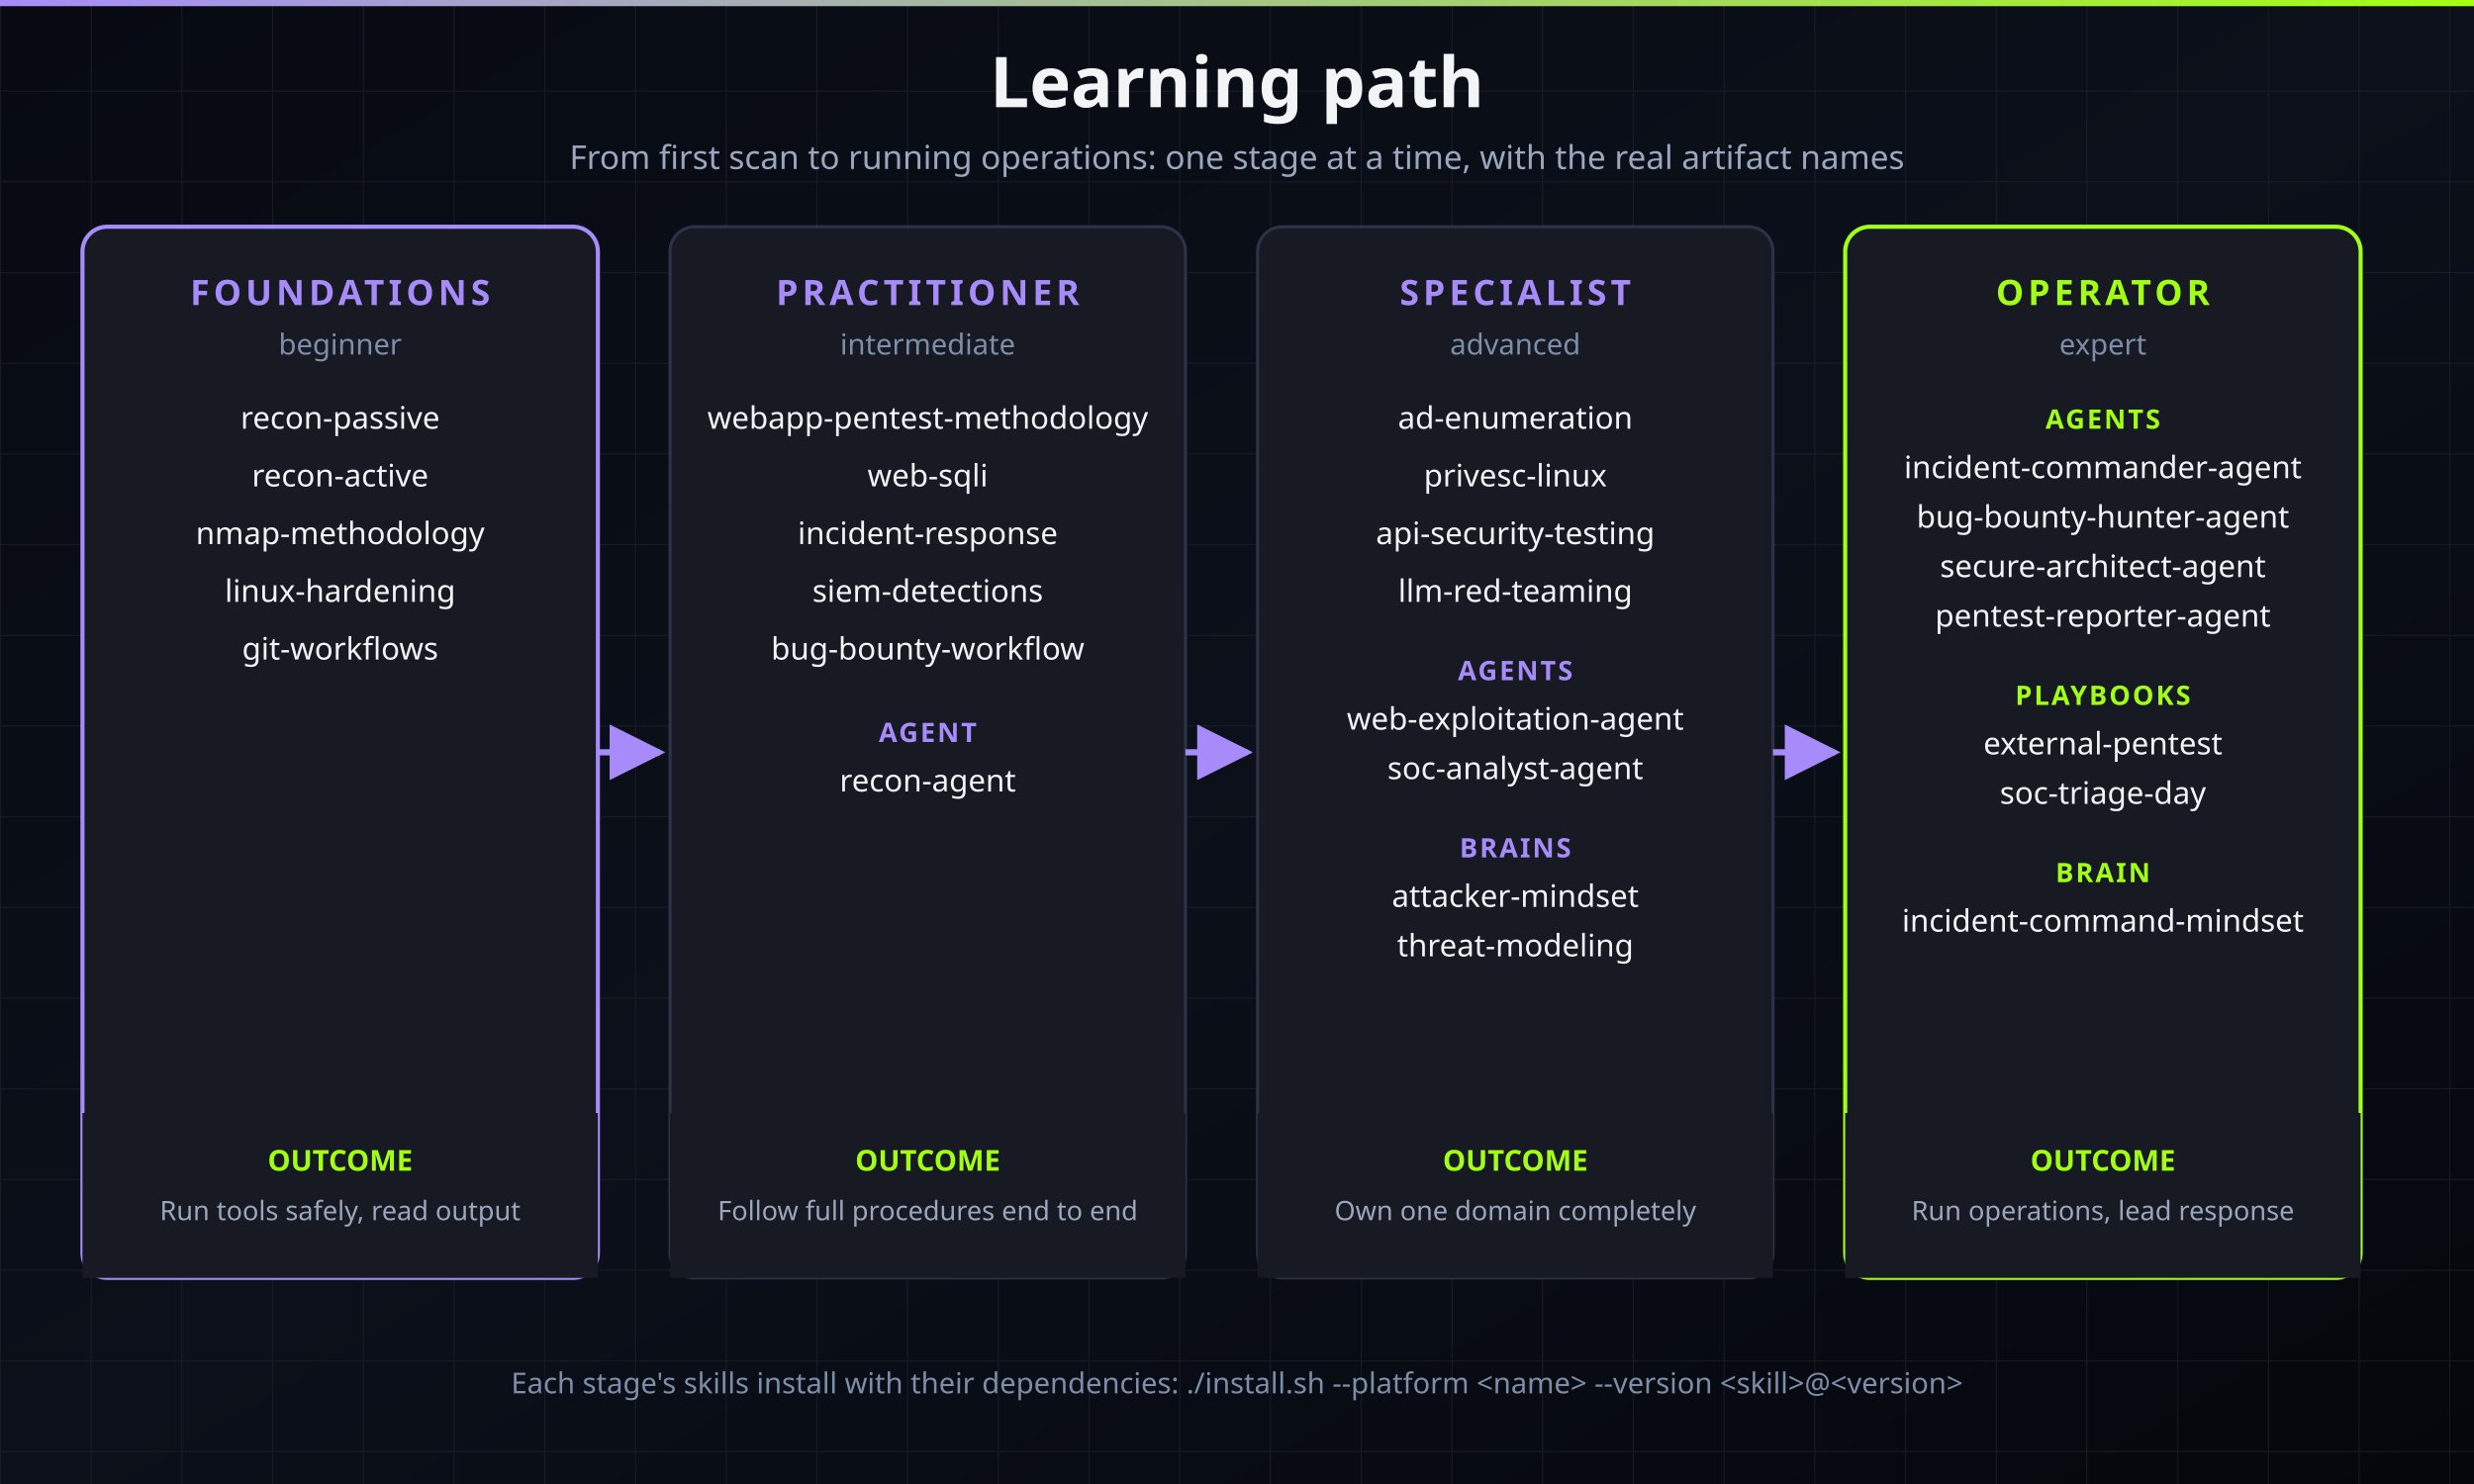
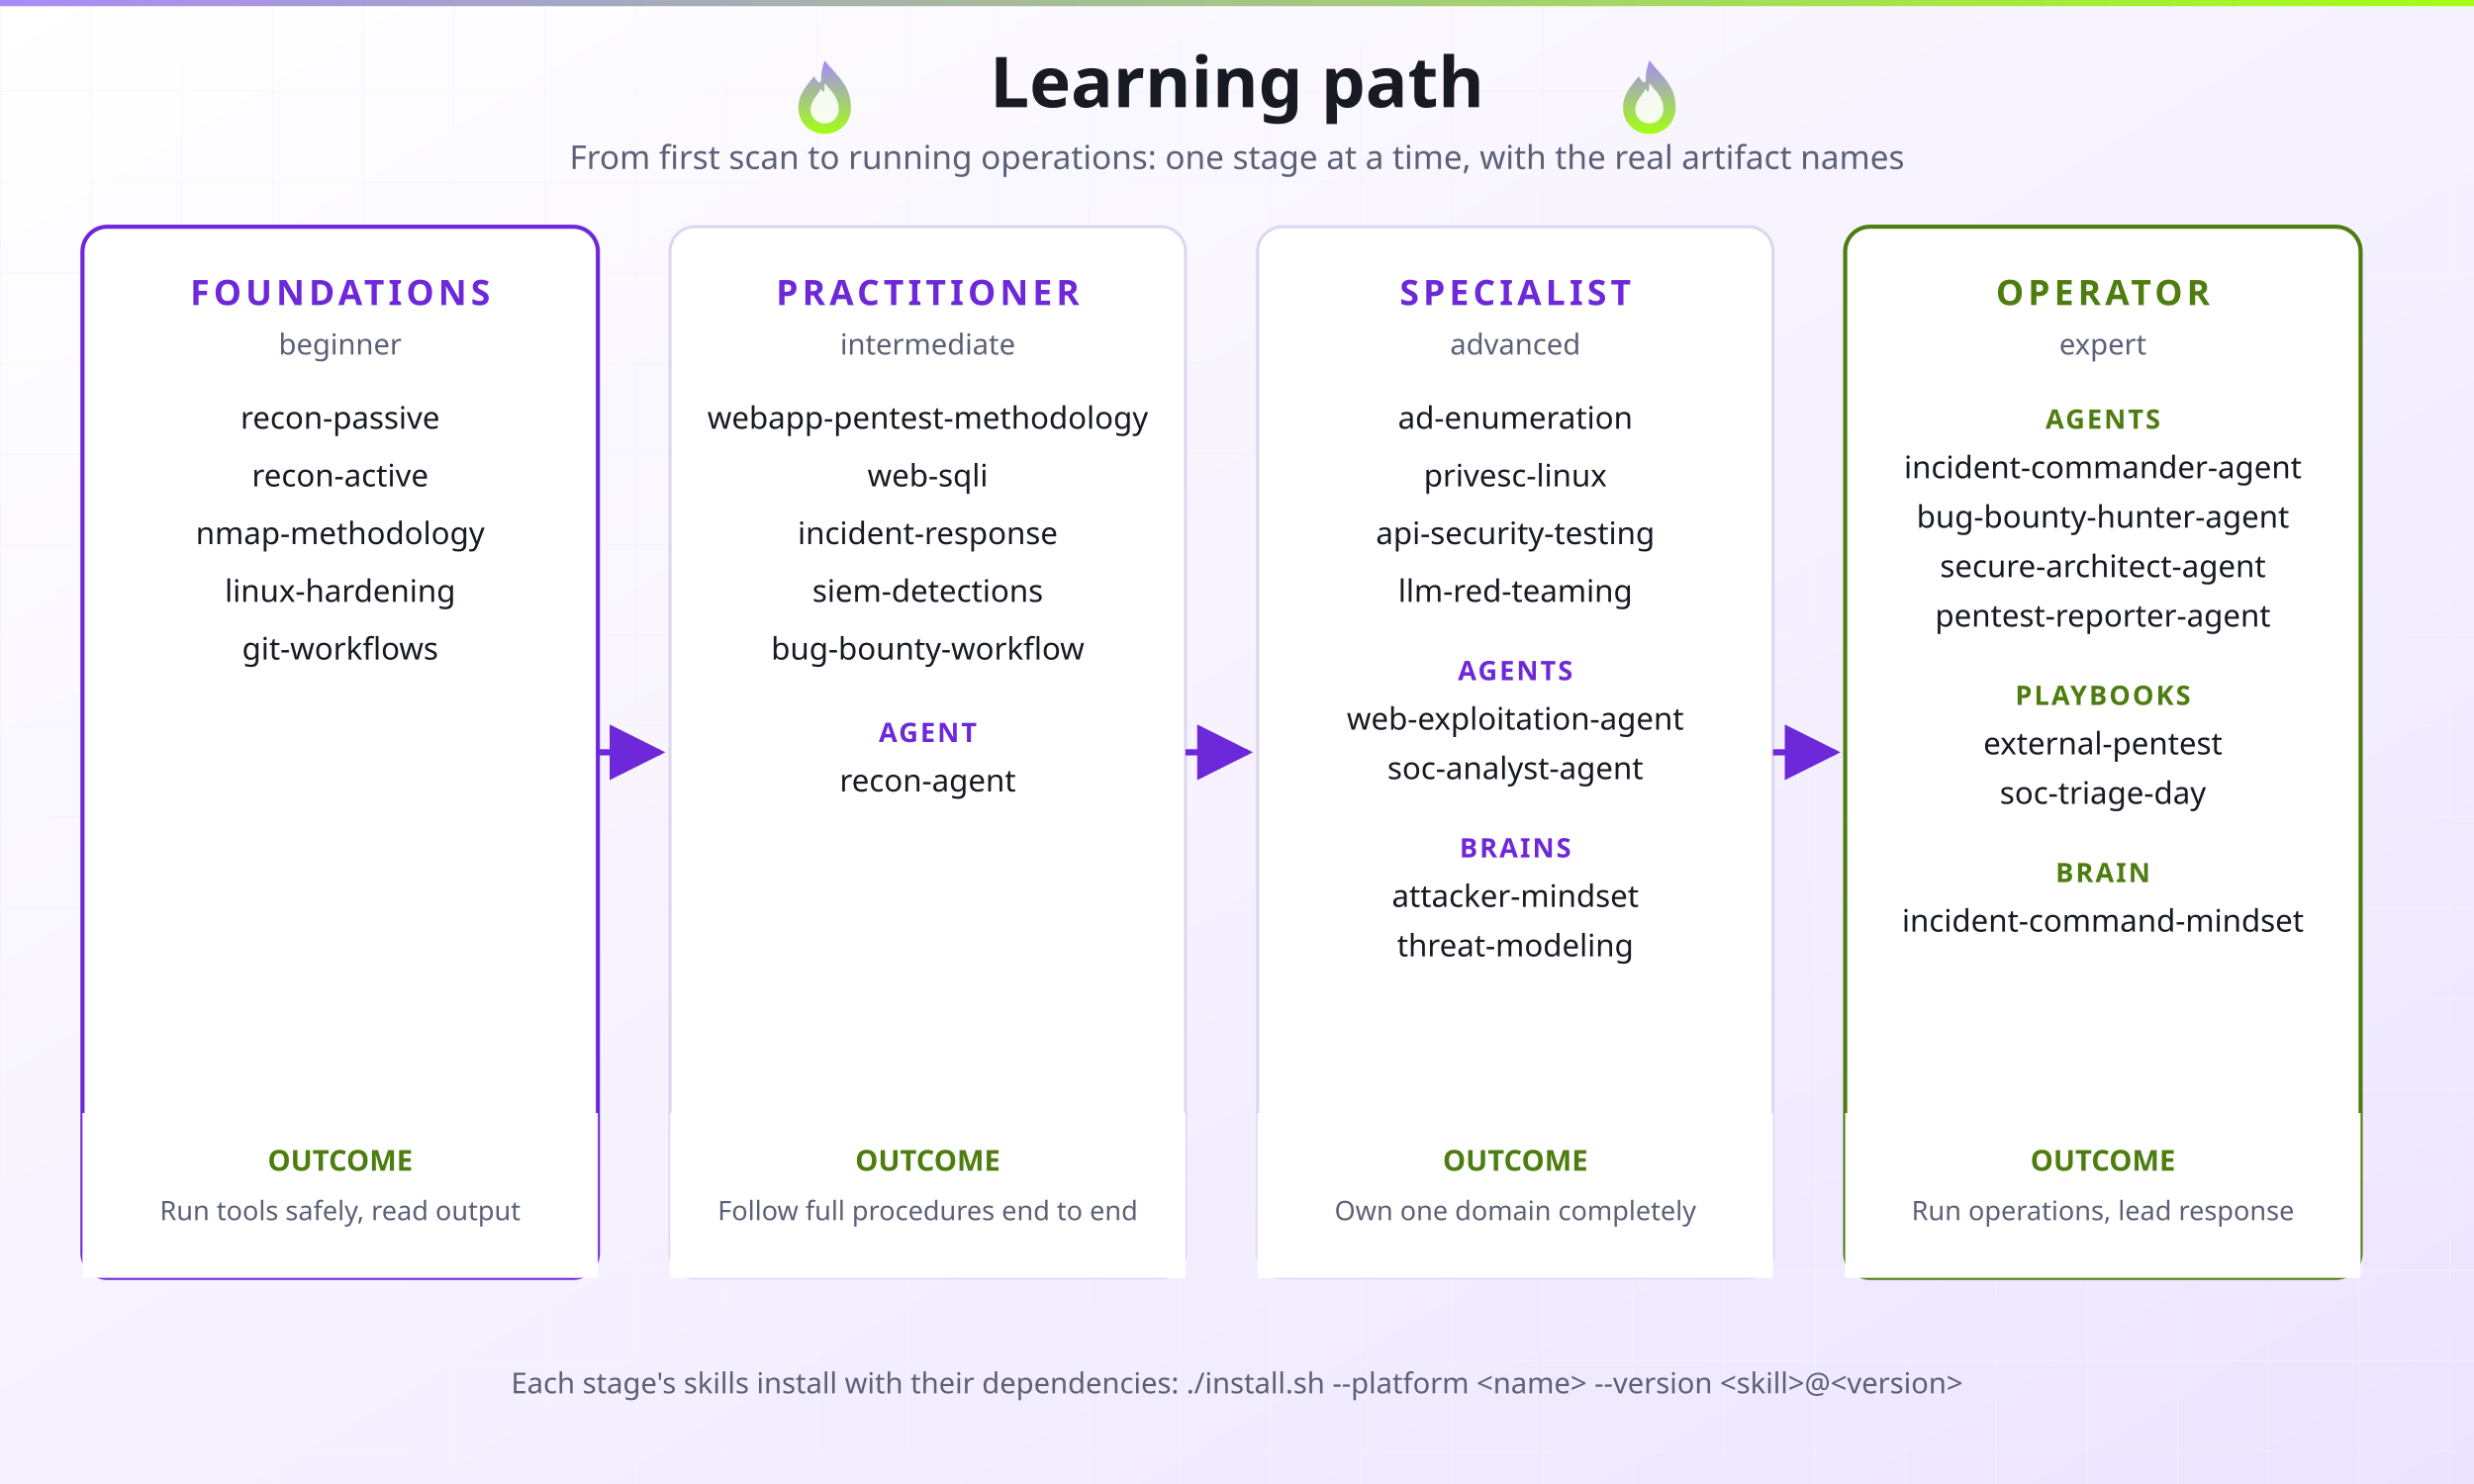
<svg xmlns="http://www.w3.org/2000/svg" viewBox="0 0 1200 720" font-family="sans-serif" role="img" aria-label="Learning path: foundations, practitioner, specialist, operator with real skill and agent names">
  <defs>
+     <linearGradient id="flameg" x1="0" y1="0" x2="0" y2="1">
+       <stop offset="0" stop-color="#A78BFA" />
+       <stop offset="1" stop-color="#A3FF12" />
+     </linearGradient>
+     <g id="flame">
+       <path d="M0,-22 C7,-13 15,-8 15,5 C15,14 8,20 0,20 C-8,20 -15,14 -15,5 C-15,-3 -10,-8 -6,-13 C-4,-9 -2,-8 -2,-12 C-2,-16 -1,-19 0,-22 Z" fill="url(#flameg)" />
+       <path d="M0,-9 C4,-4 8,-1 8,6 C8,11 4,14 0,14 C-4,14 -8,11 -8,6 C-8,1 -4,-2 -2,-6 C-1,-3 0,-3 0,-9 Z" fill="#FFFFFF" opacity="0.9" />
+     </g>
+   </defs>
+   <defs>
    <linearGradient id="bg" x1="0" y1="0" x2="1" y2="1">
-       <stop offset="0" stop-color="#070a11" />
-       <stop offset="0.5" stop-color="#0b101a" />
-       <stop offset="1" stop-color="#05070c" />
+       <stop offset="0" stop-color="#FFFFFF" />
+       <stop offset="0.5" stop-color="#F6F2FF" />
+       <stop offset="1" stop-color="#ECE4FF" />
    </linearGradient>
    <linearGradient id="accent" x1="0" y1="0" x2="1" y2="0">
      <stop offset="0" stop-color="#A78BFA" />
      <stop offset="1" stop-color="#A3FF12" />
    </linearGradient>
    <pattern id="grid" width="44" height="44" patternUnits="userSpaceOnUse">
-       <path d="M 44 0 L 0 0 0 44" fill="none" stroke="#222431" stroke-width="1" opacity="0.6" />
+       <path d="M 44 0 L 0 0 0 44" fill="none" stroke="#F5F2FF" stroke-width="1" opacity="0.6" />
    </pattern>
    <marker id="arrow" viewBox="0 0 10 10" refX="9" refY="5" markerWidth="9" markerHeight="9" orient="auto-start-reverse">
-       <path d="M 0 0 L 10 5 L 0 10 z" fill="#A78BFA" />
+       <path d="M 0 0 L 10 5 L 0 10 z" fill="#6D28D9" />
    </marker>
  </defs>
  <rect width="1200" height="720" fill="url(#bg)" />
  <rect width="1200" height="720" fill="url(#grid)" />
  <rect width="1200" height="3" fill="url(#accent)" />
-   <text x="600" y="52" fill="#f3f4f6" font-size="34" font-weight="800" text-anchor="middle">Learning path</text>
-   <text x="600" y="82" fill="#9aa7bd" font-size="16" text-anchor="middle">From first scan to running operations: one stage at a time, with the real artifact names</text>
+   <text x="600" y="52" fill="#171923" font-size="34" font-weight="800" text-anchor="middle">Learning path</text>
+   <use href="#flame" transform="translate(400,48) scale(0.85)" />
+   <use href="#flame" transform="translate(800,48) scale(0.85)" />
+   <text x="600" y="82" fill="#5B6076" font-size="16" text-anchor="middle">From first scan to running operations: one stage at a time, with the real artifact names</text>
  <g>
-     <rect x="40" y="110" width="250" height="510" rx="12" fill="#171923" stroke="#A78BFA" stroke-width="2" />
-     <text x="165" y="148" fill="#A78BFA" font-size="17" font-weight="800" letter-spacing="2" text-anchor="middle">FOUNDATIONS</text>
-     <text x="165" y="172" fill="#7d8ea8" font-size="14" text-anchor="middle">beginner</text>
-     <text x="165" y="208" fill="#f3f4f6" font-size="15" text-anchor="middle">recon-passive</text>
-     <text x="165" y="236" fill="#f3f4f6" font-size="15" text-anchor="middle">recon-active</text>
-     <text x="165" y="264" fill="#f3f4f6" font-size="15" text-anchor="middle">nmap-methodology</text>
-     <text x="165" y="292" fill="#f3f4f6" font-size="15" text-anchor="middle">linux-hardening</text>
-     <text x="165" y="320" fill="#f3f4f6" font-size="15" text-anchor="middle">git-workflows</text>
-     <rect x="40" y="540" width="250" height="80" rx="0" fill="#171923" />
-     <text x="165" y="568" fill="#A3FF12" font-size="14" font-weight="700" text-anchor="middle">OUTCOME</text>
-     <text x="165" y="592" fill="#9aa7bd" font-size="13" text-anchor="middle">Run tools safely, read output</text>
+     <rect x="40" y="110" width="250" height="510" rx="12" fill="#FFFFFF" stroke="#6D28D9" stroke-width="2" />
+     <text x="165" y="148" fill="#6D28D9" font-size="17" font-weight="800" letter-spacing="2" text-anchor="middle">FOUNDATIONS</text>
+     <text x="165" y="172" fill="#5B6076" font-size="14" text-anchor="middle">beginner</text>
+     <text x="165" y="208" fill="#171923" font-size="15" text-anchor="middle">recon-passive</text>
+     <text x="165" y="236" fill="#171923" font-size="15" text-anchor="middle">recon-active</text>
+     <text x="165" y="264" fill="#171923" font-size="15" text-anchor="middle">nmap-methodology</text>
+     <text x="165" y="292" fill="#171923" font-size="15" text-anchor="middle">linux-hardening</text>
+     <text x="165" y="320" fill="#171923" font-size="15" text-anchor="middle">git-workflows</text>
+     <rect x="40" y="540" width="250" height="80" rx="0" fill="#FFFFFF" />
+     <text x="165" y="568" fill="#4D7C0F" font-size="14" font-weight="700" text-anchor="middle">OUTCOME</text>
+     <text x="165" y="592" fill="#5B6076" font-size="13" text-anchor="middle">Run tools safely, read output</text>
  </g>
  <g>
-     <rect x="325" y="110" width="250" height="510" rx="12" fill="#171923" stroke="#2E3247" stroke-width="1.5" />
-     <text x="450" y="148" fill="#A78BFA" font-size="17" font-weight="800" letter-spacing="2" text-anchor="middle">PRACTITIONER</text>
-     <text x="450" y="172" fill="#7d8ea8" font-size="14" text-anchor="middle">intermediate</text>
-     <text x="450" y="208" fill="#f3f4f6" font-size="15" text-anchor="middle">webapp-pentest-methodology</text>
-     <text x="450" y="236" fill="#f3f4f6" font-size="15" text-anchor="middle">web-sqli</text>
-     <text x="450" y="264" fill="#f3f4f6" font-size="15" text-anchor="middle">incident-response</text>
-     <text x="450" y="292" fill="#f3f4f6" font-size="15" text-anchor="middle">siem-detections</text>
-     <text x="450" y="320" fill="#f3f4f6" font-size="15" text-anchor="middle">bug-bounty-workflow</text>
-     <text x="450" y="360" fill="#A78BFA" font-size="13" font-weight="700" letter-spacing="1" text-anchor="middle">AGENT</text>
-     <text x="450" y="384" fill="#f3f4f6" font-size="15" text-anchor="middle">recon-agent</text>
-     <rect x="325" y="540" width="250" height="80" rx="0" fill="#171923" />
-     <text x="450" y="568" fill="#A3FF12" font-size="14" font-weight="700" text-anchor="middle">OUTCOME</text>
-     <text x="450" y="592" fill="#9aa7bd" font-size="13" text-anchor="middle">Follow full procedures end to end</text>
+     <rect x="325" y="110" width="250" height="510" rx="12" fill="#FFFFFF" stroke="#DCD7F0" stroke-width="1.5" />
+     <text x="450" y="148" fill="#6D28D9" font-size="17" font-weight="800" letter-spacing="2" text-anchor="middle">PRACTITIONER</text>
+     <text x="450" y="172" fill="#5B6076" font-size="14" text-anchor="middle">intermediate</text>
+     <text x="450" y="208" fill="#171923" font-size="15" text-anchor="middle">webapp-pentest-methodology</text>
+     <text x="450" y="236" fill="#171923" font-size="15" text-anchor="middle">web-sqli</text>
+     <text x="450" y="264" fill="#171923" font-size="15" text-anchor="middle">incident-response</text>
+     <text x="450" y="292" fill="#171923" font-size="15" text-anchor="middle">siem-detections</text>
+     <text x="450" y="320" fill="#171923" font-size="15" text-anchor="middle">bug-bounty-workflow</text>
+     <text x="450" y="360" fill="#6D28D9" font-size="13" font-weight="700" letter-spacing="1" text-anchor="middle">AGENT</text>
+     <text x="450" y="384" fill="#171923" font-size="15" text-anchor="middle">recon-agent</text>
+     <rect x="325" y="540" width="250" height="80" rx="0" fill="#FFFFFF" />
+     <text x="450" y="568" fill="#4D7C0F" font-size="14" font-weight="700" text-anchor="middle">OUTCOME</text>
+     <text x="450" y="592" fill="#5B6076" font-size="13" text-anchor="middle">Follow full procedures end to end</text>
  </g>
  <g>
-     <rect x="610" y="110" width="250" height="510" rx="12" fill="#171923" stroke="#2E3247" stroke-width="1.5" />
-     <text x="735" y="148" fill="#A78BFA" font-size="17" font-weight="800" letter-spacing="2" text-anchor="middle">SPECIALIST</text>
-     <text x="735" y="172" fill="#7d8ea8" font-size="14" text-anchor="middle">advanced</text>
-     <text x="735" y="208" fill="#f3f4f6" font-size="15" text-anchor="middle">ad-enumeration</text>
-     <text x="735" y="236" fill="#f3f4f6" font-size="15" text-anchor="middle">privesc-linux</text>
-     <text x="735" y="264" fill="#f3f4f6" font-size="15" text-anchor="middle">api-security-testing</text>
-     <text x="735" y="292" fill="#f3f4f6" font-size="15" text-anchor="middle">llm-red-teaming</text>
-     <text x="735" y="330" fill="#A78BFA" font-size="13" font-weight="700" letter-spacing="1" text-anchor="middle">AGENTS</text>
-     <text x="735" y="354" fill="#f3f4f6" font-size="15" text-anchor="middle">web-exploitation-agent</text>
-     <text x="735" y="378" fill="#f3f4f6" font-size="15" text-anchor="middle">soc-analyst-agent</text>
-     <text x="735" y="416" fill="#A78BFA" font-size="13" font-weight="700" letter-spacing="1" text-anchor="middle">BRAINS</text>
-     <text x="735" y="440" fill="#f3f4f6" font-size="15" text-anchor="middle">attacker-mindset</text>
-     <text x="735" y="464" fill="#f3f4f6" font-size="15" text-anchor="middle">threat-modeling</text>
-     <rect x="610" y="540" width="250" height="80" rx="0" fill="#171923" />
-     <text x="735" y="568" fill="#A3FF12" font-size="14" font-weight="700" text-anchor="middle">OUTCOME</text>
-     <text x="735" y="592" fill="#9aa7bd" font-size="13" text-anchor="middle">Own one domain completely</text>
+     <rect x="610" y="110" width="250" height="510" rx="12" fill="#FFFFFF" stroke="#DCD7F0" stroke-width="1.5" />
+     <text x="735" y="148" fill="#6D28D9" font-size="17" font-weight="800" letter-spacing="2" text-anchor="middle">SPECIALIST</text>
+     <text x="735" y="172" fill="#5B6076" font-size="14" text-anchor="middle">advanced</text>
+     <text x="735" y="208" fill="#171923" font-size="15" text-anchor="middle">ad-enumeration</text>
+     <text x="735" y="236" fill="#171923" font-size="15" text-anchor="middle">privesc-linux</text>
+     <text x="735" y="264" fill="#171923" font-size="15" text-anchor="middle">api-security-testing</text>
+     <text x="735" y="292" fill="#171923" font-size="15" text-anchor="middle">llm-red-teaming</text>
+     <text x="735" y="330" fill="#6D28D9" font-size="13" font-weight="700" letter-spacing="1" text-anchor="middle">AGENTS</text>
+     <text x="735" y="354" fill="#171923" font-size="15" text-anchor="middle">web-exploitation-agent</text>
+     <text x="735" y="378" fill="#171923" font-size="15" text-anchor="middle">soc-analyst-agent</text>
+     <text x="735" y="416" fill="#6D28D9" font-size="13" font-weight="700" letter-spacing="1" text-anchor="middle">BRAINS</text>
+     <text x="735" y="440" fill="#171923" font-size="15" text-anchor="middle">attacker-mindset</text>
+     <text x="735" y="464" fill="#171923" font-size="15" text-anchor="middle">threat-modeling</text>
+     <rect x="610" y="540" width="250" height="80" rx="0" fill="#FFFFFF" />
+     <text x="735" y="568" fill="#4D7C0F" font-size="14" font-weight="700" text-anchor="middle">OUTCOME</text>
+     <text x="735" y="592" fill="#5B6076" font-size="13" text-anchor="middle">Own one domain completely</text>
  </g>
  <g>
-     <rect x="895" y="110" width="250" height="510" rx="12" fill="#171923" stroke="#A3FF12" stroke-width="2" />
-     <text x="1020" y="148" fill="#A3FF12" font-size="17" font-weight="800" letter-spacing="2" text-anchor="middle">OPERATOR</text>
-     <text x="1020" y="172" fill="#7d8ea8" font-size="14" text-anchor="middle">expert</text>
-     <text x="1020" y="208" fill="#A3FF12" font-size="13" font-weight="700" letter-spacing="1" text-anchor="middle">AGENTS</text>
-     <text x="1020" y="232" fill="#f3f4f6" font-size="15" text-anchor="middle">incident-commander-agent</text>
-     <text x="1020" y="256" fill="#f3f4f6" font-size="15" text-anchor="middle">bug-bounty-hunter-agent</text>
-     <text x="1020" y="280" fill="#f3f4f6" font-size="15" text-anchor="middle">secure-architect-agent</text>
-     <text x="1020" y="304" fill="#f3f4f6" font-size="15" text-anchor="middle">pentest-reporter-agent</text>
-     <text x="1020" y="342" fill="#A3FF12" font-size="13" font-weight="700" letter-spacing="1" text-anchor="middle">PLAYBOOKS</text>
-     <text x="1020" y="366" fill="#f3f4f6" font-size="15" text-anchor="middle">external-pentest</text>
-     <text x="1020" y="390" fill="#f3f4f6" font-size="15" text-anchor="middle">soc-triage-day</text>
-     <text x="1020" y="428" fill="#A3FF12" font-size="13" font-weight="700" letter-spacing="1" text-anchor="middle">BRAIN</text>
-     <text x="1020" y="452" fill="#f3f4f6" font-size="15" text-anchor="middle">incident-command-mindset</text>
-     <rect x="895" y="540" width="250" height="80" rx="0" fill="#171923" />
-     <text x="1020" y="568" fill="#A3FF12" font-size="14" font-weight="700" text-anchor="middle">OUTCOME</text>
-     <text x="1020" y="592" fill="#9aa7bd" font-size="13" text-anchor="middle">Run operations, lead response</text>
+     <rect x="895" y="110" width="250" height="510" rx="12" fill="#FFFFFF" stroke="#4D7C0F" stroke-width="2" />
+     <text x="1020" y="148" fill="#4D7C0F" font-size="17" font-weight="800" letter-spacing="2" text-anchor="middle">OPERATOR</text>
+     <text x="1020" y="172" fill="#5B6076" font-size="14" text-anchor="middle">expert</text>
+     <text x="1020" y="208" fill="#4D7C0F" font-size="13" font-weight="700" letter-spacing="1" text-anchor="middle">AGENTS</text>
+     <text x="1020" y="232" fill="#171923" font-size="15" text-anchor="middle">incident-commander-agent</text>
+     <text x="1020" y="256" fill="#171923" font-size="15" text-anchor="middle">bug-bounty-hunter-agent</text>
+     <text x="1020" y="280" fill="#171923" font-size="15" text-anchor="middle">secure-architect-agent</text>
+     <text x="1020" y="304" fill="#171923" font-size="15" text-anchor="middle">pentest-reporter-agent</text>
+     <text x="1020" y="342" fill="#4D7C0F" font-size="13" font-weight="700" letter-spacing="1" text-anchor="middle">PLAYBOOKS</text>
+     <text x="1020" y="366" fill="#171923" font-size="15" text-anchor="middle">external-pentest</text>
+     <text x="1020" y="390" fill="#171923" font-size="15" text-anchor="middle">soc-triage-day</text>
+     <text x="1020" y="428" fill="#4D7C0F" font-size="13" font-weight="700" letter-spacing="1" text-anchor="middle">BRAIN</text>
+     <text x="1020" y="452" fill="#171923" font-size="15" text-anchor="middle">incident-command-mindset</text>
+     <rect x="895" y="540" width="250" height="80" rx="0" fill="#FFFFFF" />
+     <text x="1020" y="568" fill="#4D7C0F" font-size="14" font-weight="700" text-anchor="middle">OUTCOME</text>
+     <text x="1020" y="592" fill="#5B6076" font-size="13" text-anchor="middle">Run operations, lead response</text>
  </g>
-   <line x1="290" y1="365" x2="320" y2="365" stroke="#A78BFA" stroke-width="3" marker-end="url(#arrow)" />
-   <line x1="575" y1="365" x2="605" y2="365" stroke="#A78BFA" stroke-width="3" marker-end="url(#arrow)" />
-   <line x1="860" y1="365" x2="890" y2="365" stroke="#A78BFA" stroke-width="3" marker-end="url(#arrow)" />
-   <text x="600" y="676" fill="#7d8ea8" font-size="14" text-anchor="middle">Each stage's skills install with their dependencies: ./install.sh --platform &lt;name&gt; --version &lt;skill&gt;@&lt;version&gt;</text>
+   <line x1="290" y1="365" x2="320" y2="365" stroke="#6D28D9" stroke-width="3" marker-end="url(#arrow)" />
+   <line x1="575" y1="365" x2="605" y2="365" stroke="#6D28D9" stroke-width="3" marker-end="url(#arrow)" />
+   <line x1="860" y1="365" x2="890" y2="365" stroke="#6D28D9" stroke-width="3" marker-end="url(#arrow)" />
+   <text x="600" y="676" fill="#5B6076" font-size="14" text-anchor="middle">Each stage's skills install with their dependencies: ./install.sh --platform &lt;name&gt; --version &lt;skill&gt;@&lt;version&gt;</text>
</svg>
